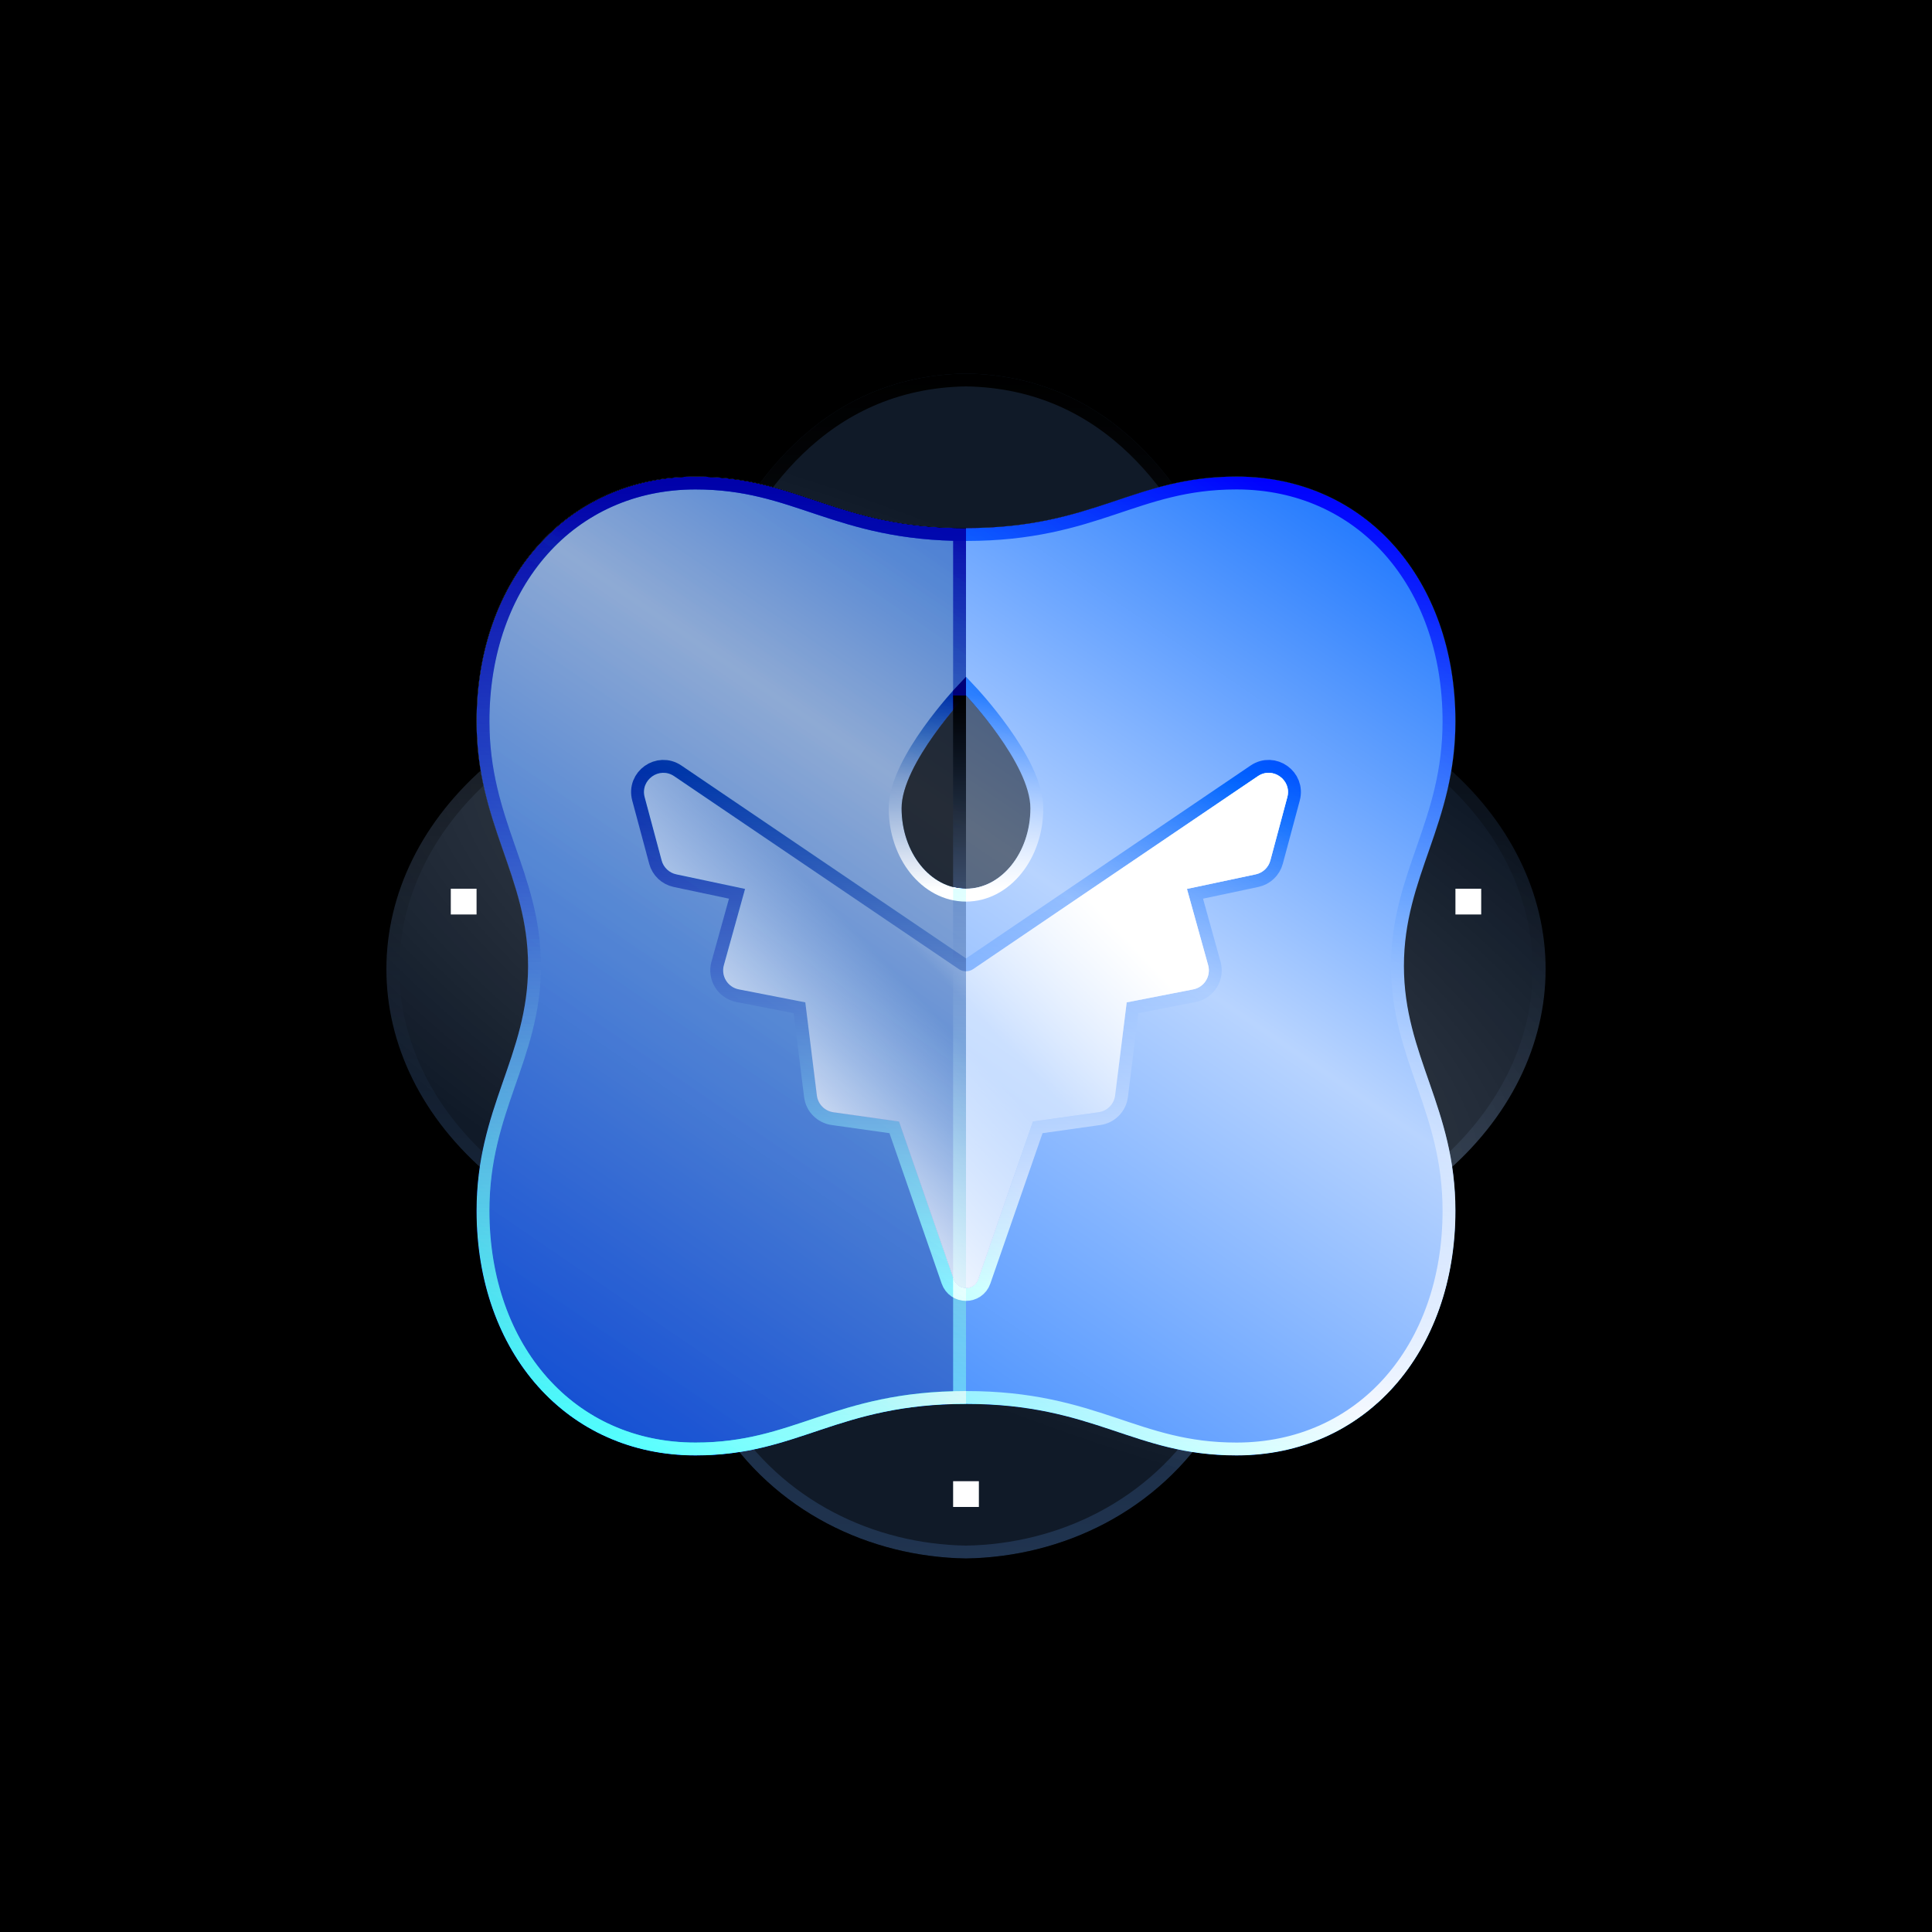
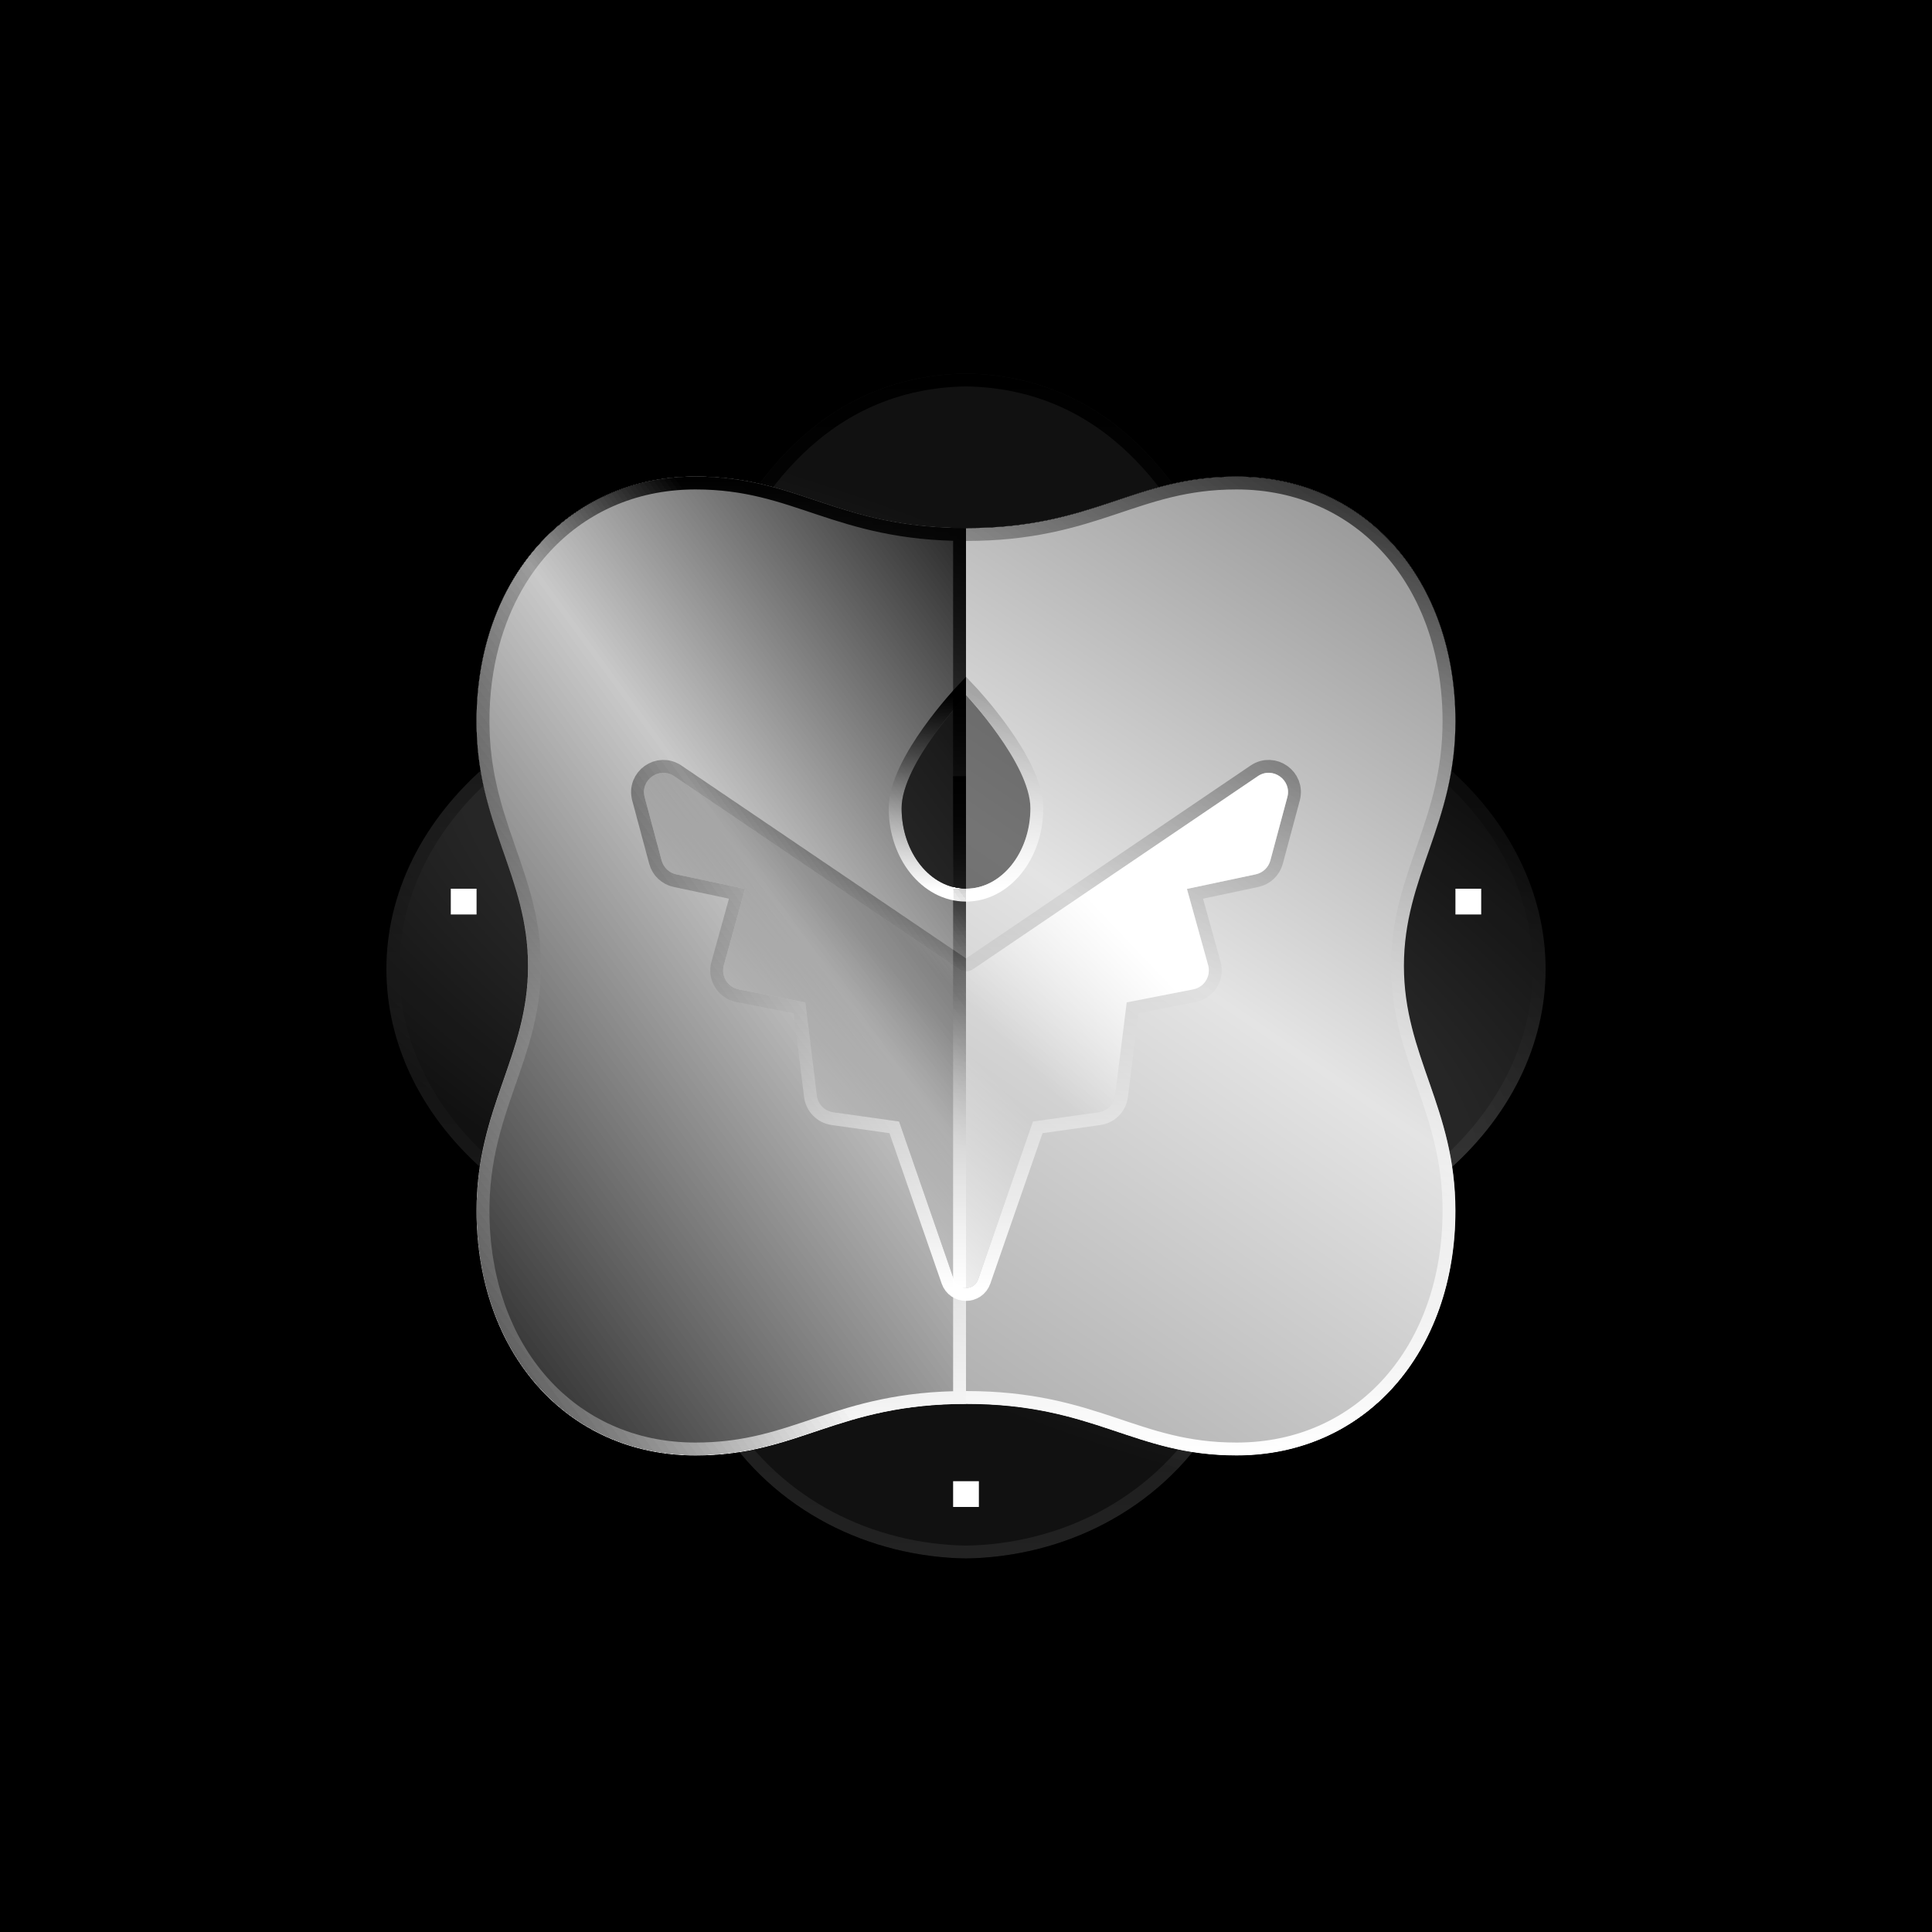
<svg xmlns="http://www.w3.org/2000/svg" width="150" height="150" viewBox="0 0 150 150" fill="none" data-name="G_8 Lazarus">
  <defs>
    <radialGradient id="hbbr1" cx="0" cy="0" r="1" gradientUnits="userSpaceOnUse" gradientTransform="matrix(-22.143 23 -66.065 -37.384 75 75)">
      <stop stop-color="#FFFFFF" />
      <stop offset="1" stop-color="#FFFFFF" stop-opacity="0" />
    </radialGradient>
    <linearGradient id="hbbg3" x1="75" y1="29" x2="75" y2="121" gradientUnits="userSpaceOnUse">
      <stop offset="0" stop-color="#000000" />
      <stop offset="1" stop-color="#FFFFFF" />
    </linearGradient>
    <clipPath id="hbbc2">
      <path d="M75 29C86.526 29.186 92.32 38.12 95.232 45.084C103.079 43.073 111.907 51.117 111.907 59.161C122.698 68.21 122.698 82.287 111.907 91.336C111.907 103.401 104.06 111.445 94.251 110.44C89.908 117.364 82.479 120.883 75 121C67.521 120.883 60.092 117.364 55.749 110.44C45.94 111.445 38.093 103.401 38.093 91.336C27.302 82.287 27.302 68.21 38.093 59.161C38.093 51.117 46.921 43.073 54.768 45.084C57.68 38.12 63.474 29.186 75 29Z" />
    </clipPath>
    <linearGradient id="hbbl4" x1="109.591" y1="37" x2="52.142" y2="121.023" gradientUnits="userSpaceOnUse">
-       <stop offset="0" stop-color="#116FFE" />
-       <stop offset="0.412" stop-color="#B8D4FF" />
-       <stop offset="1" stop-color="#116FFE" />
+       <stop offset="0" stop-color="#909090" />
+       <stop offset="0.412" stop-color="#E4E4E4" />
+       <stop offset="1" stop-color="#909090" />
    </linearGradient>
    <linearGradient id="hbbg6" x1="75" y1="37" x2="75" y2="113" gradientUnits="userSpaceOnUse">
      <stop offset="0" stop-color="#000000" />
      <stop offset="1" stop-color="#FFFFFF" />
    </linearGradient>
    <clipPath id="hbbc5">
      <path d="M75 41C85 41 88 37 96 37C106 37 113 45 113 56C113 64 109 68 109 75C109 82 113 86 113 94C113 105 106 113 96 113C88 113 85 109 75 109C65 109 62 113 54 113C44 113 37 105 37 94C37 86 41 82 41 75C41 68 37 64 37 56C37 45 44 37 54 37C62 37 65 41 75 41Z" />
    </clipPath>
-     <linearGradient id="hbbg8" x1="75" y1="37" x2="75" y2="113" gradientUnits="userSpaceOnUse">
+     <linearGradient id="hbbh7" x1="73.296" y1="37" x2="14.545" y2="79.963" gradientUnits="userSpaceOnUse">
+       <stop offset="0" stop-color="#909090" />
+       <stop offset="0.412" stop-color="#E4E4E4" />
+       <stop offset="1" stop-color="#909090" />
+     </linearGradient>
+     <linearGradient id="hbbg9" x1="75" y1="37" x2="75" y2="113" gradientUnits="userSpaceOnUse">
      <stop offset="0" stop-color="#000000" />
      <stop offset="1" stop-color="#FFFFFF" />
    </linearGradient>
-     <clipPath id="hbbc7">
+     <clipPath id="hbbc8">
      <path d="M75 109C65 109 62 113 54 113C44 113 37 105 37 94C37 86 41 82 41 75C41 68 37 64 37 56C37 45 44 37 54 37C62 37 65 41 75 41Z" />
-     </clipPath>
-     <linearGradient id="hbbg10" x1="75" y1="54" x2="75" y2="69" gradientUnits="userSpaceOnUse">
-       <stop offset="0" stop-color="#000000" />
-       <stop offset="1" stop-color="#FFFFFF" />
-     </linearGradient>
-     <clipPath id="hbbc9">
-       <path d="M-10 -10H160V160H-10ZM75 54C75 54 80 59.298 80 62.754C80 66.204 77.756 69 75 69C72.244 69 70 66.204 70 62.754C70 59.298 75 54 75 54Z" clip-rule="evenodd" fill-rule="evenodd" />
    </clipPath>
    <linearGradient id="hbbg11" x1="75" y1="54" x2="75" y2="69" gradientUnits="userSpaceOnUse">
      <stop offset="0" stop-color="#000000" />
      <stop offset="1" stop-color="#FFFFFF" />
    </linearGradient>
-     <linearGradient id="hbbq12" x1="85.95" y1="71.04" x2="62.65" y2="93.2" gradientUnits="userSpaceOnUse">
+     <clipPath id="hbbc10">
+       <path d="M-10 -10H160V160H-10ZM75 54C75 54 80 59.298 80 62.754C80 66.204 77.756 69 75 69C72.244 69 70 66.204 70 62.754C70 59.298 75 54 75 54Z" clip-rule="evenodd" fill-rule="evenodd" />
+     </clipPath>
+     <linearGradient id="hbbg12" x1="75" y1="54" x2="75" y2="69" gradientUnits="userSpaceOnUse">
+       <stop offset="0" stop-color="#000000" />
+       <stop offset="1" stop-color="#FFFFFF" />
+     </linearGradient>
+     <linearGradient id="hbbq13" x1="85.95" y1="71.04" x2="62.65" y2="93.2" gradientUnits="userSpaceOnUse">
      <stop offset="0" stop-color="#FFFFFF" />
      <stop offset="0.395" stop-color="#FFFFFF" stop-opacity="0.01" />
      <stop offset="0.465" stop-color="#FFFFFF" stop-opacity="0.01" />
      <stop offset="1" stop-color="#FFFFFF" />
    </linearGradient>
-     <linearGradient id="hbbg14" x1="75" y1="60" x2="75" y2="100" gradientUnits="userSpaceOnUse">
+     <linearGradient id="hbbg15" x1="75" y1="60" x2="75" y2="100" gradientUnits="userSpaceOnUse">
      <stop offset="0" stop-color="#000000" />
      <stop offset="1" stop-color="#FFFFFF" />
    </linearGradient>
-     <clipPath id="hbbc13">
+     <clipPath id="hbbc14">
      <path d="M-10 -10H160V160H-10ZM75 75.414C75.196 75.414 75.392 75.356 75.561 75.241L97.657 60.263C98.807 59.483 100.308 60.551 99.948 61.893L98.63 66.805C98.484 67.35 98.044 67.767 97.492 67.884L92.154 69.015L93.8 74.94C94.034 75.783 93.5 76.646 92.642 76.814L87.476 77.824L86.578 85.053C86.494 85.726 85.97 86.259 85.299 86.354L80.198 87.074L75.945 99.328C75.789 99.776 75.395 100 75 100C74.605 100 74.211 99.776 74.055 99.328L69.802 87.074L64.701 86.354C64.03 86.259 63.506 85.726 63.422 85.053L62.524 77.824L57.358 76.814C56.5 76.646 55.966 75.783 56.2 74.94L57.846 69.015L52.508 67.884C51.956 67.767 51.516 67.35 51.37 66.805L50.052 61.893C49.692 60.551 51.193 59.483 52.343 60.263L74.439 75.241C74.608 75.356 74.804 75.414 75 75.414Z" clip-rule="evenodd" fill-rule="evenodd" />
    </clipPath>
+     <linearGradient id="hbbg16" x1="75" y1="60" x2="75" y2="100" gradientUnits="userSpaceOnUse">
+       <stop offset="0" stop-color="#000000" />
+       <stop offset="1" stop-color="#FFFFFF" />
+     </linearGradient>
  </defs>
  <rect width="150" height="150" fill="#000000" data-l="bg" />
-   <path d="M75 29C86.526 29.186 92.32 38.12 95.232 45.084C103.079 43.073 111.907 51.117 111.907 59.161C122.698 68.21 122.698 82.287 111.907 91.336C111.907 103.401 104.06 111.445 94.251 110.44C89.908 117.364 82.479 120.883 75 121C67.521 120.883 60.092 117.364 55.749 110.44C45.94 111.445 38.093 103.401 38.093 91.336C27.302 82.287 27.302 68.21 38.093 59.161C38.093 51.117 46.921 43.073 54.768 45.084C57.68 38.12 63.474 29.186 75 29Z" fill="#69A4FF" fill-opacity="0.16" data-n="1" data-l="Plate" />
+   <path d="M75 29C86.526 29.186 92.32 38.12 95.232 45.084C103.079 43.073 111.907 51.117 111.907 59.161C122.698 68.21 122.698 82.287 111.907 91.336C111.907 103.401 104.06 111.445 94.251 110.44C89.908 117.364 82.479 120.883 75 121C67.521 120.883 60.092 117.364 55.749 110.44C45.94 111.445 38.093 103.401 38.093 91.336C27.302 82.287 27.302 68.21 38.093 59.161C38.093 51.117 46.921 43.073 54.768 45.084C57.68 38.12 63.474 29.186 75 29Z" fill="#949494" fill-opacity="0.12" data-n="1" data-l="Plate" />
  <path d="M75 29C86.526 29.186 92.32 38.12 95.232 45.084C103.079 43.073 111.907 51.117 111.907 59.161C122.698 68.21 122.698 82.287 111.907 91.336C111.907 103.401 104.06 111.445 94.251 110.44C89.908 117.364 82.479 120.883 75 121C67.521 120.883 60.092 117.364 55.749 110.44C45.94 111.445 38.093 103.401 38.093 91.336C27.302 82.287 27.302 68.21 38.093 59.161C38.093 51.117 46.921 43.073 54.768 45.084C57.68 38.12 63.474 29.186 75 29Z" fill="url(#hbbr1)" fill-opacity="0.2" data-n="1" data-l="Plate" />
  <path d="M75 29C86.526 29.186 92.32 38.12 95.232 45.084C103.079 43.073 111.907 51.117 111.907 59.161C122.698 68.21 122.698 82.287 111.907 91.336C111.907 103.401 104.06 111.445 94.251 110.44C89.908 117.364 82.479 120.883 75 121C67.521 120.883 60.092 117.364 55.749 110.44C45.94 111.445 38.093 103.401 38.093 91.336C27.302 82.287 27.302 68.21 38.093 59.161C38.093 51.117 46.921 43.073 54.768 45.084C57.68 38.12 63.474 29.186 75 29Z" fill="none" stroke="url(#hbbg3)" stroke-width="2" clip-path="url(#hbbc2)" style="mix-blend-mode:overlay" data-n="1" data-l="Plate" />
  <path d="M75 41C85 41 88 37 96 37C106 37 113 45 113 56C113 64 109 68 109 75C109 82 113 86 113 94C113 105 106 113 96 113C88 113 85 109 75 109C65 109 62 113 54 113C44 113 37 105 37 94C37 86 41 82 41 75C41 68 37 64 37 56C37 45 44 37 54 37C62 37 65 41 75 41Z" fill="url(#hbbl4)" data-n="2" data-l="Gem" />
  <path d="M75 41C85 41 88 37 96 37C106 37 113 45 113 56C113 64 109 68 109 75C109 82 113 86 113 94C113 105 106 113 96 113C88 113 85 109 75 109C65 109 62 113 54 113C44 113 37 105 37 94C37 86 41 82 41 75C41 68 37 64 37 56C37 45 44 37 54 37C62 37 65 41 75 41Z" fill="none" stroke="url(#hbbg6)" stroke-width="2" clip-path="url(#hbbc5)" style="mix-blend-mode:overlay" data-n="2" data-l="Gem" />
-   <path d="M75 109C65 109 62 113 54 113C44 113 37 105 37 94C37 86 41 82 41 75C41 68 37 64 37 56C37 45 44 37 54 37C62 37 65 41 75 41Z" fill="#000000" fill-opacity="0.18" style="mix-blend-mode:overlay" data-n="3" data-l="Gem facet" />
-   <path d="M75 109C65 109 62 113 54 113C44 113 37 105 37 94C37 86 41 82 41 75C41 68 37 64 37 56C37 45 44 37 54 37C62 37 65 41 75 41Z" fill="#000000" fill-opacity="0.17" style="mix-blend-mode:plus-darker" data-n="3" data-l="Gem facet" />
-   <path d="M75 109C65 109 62 113 54 113C44 113 37 105 37 94C37 86 41 82 41 75C41 68 37 64 37 56C37 45 44 37 54 37C62 37 65 41 75 41Z" fill="none" stroke="url(#hbbg8)" stroke-width="2" clip-path="url(#hbbc7)" style="mix-blend-mode:overlay" data-n="3" data-l="Gem facet" />
+   <path d="M75 109C65 109 62 113 54 113C44 113 37 105 37 94C37 86 41 82 41 75C41 68 37 64 37 56C37 45 44 37 54 37C62 37 65 41 75 41Z" fill="url(#hbbh7)" data-n="3" data-l="Gem facet" />
+   <path d="M75 109C65 109 62 113 54 113C44 113 37 105 37 94C37 86 41 82 41 75C41 68 37 64 37 56C37 45 44 37 54 37C62 37 65 41 75 41Z" fill="#000000" fill-opacity="1" style="mix-blend-mode:overlay" data-n="3" data-l="Gem facet" />
+   <path d="M75 109C65 109 62 113 54 113C44 113 37 105 37 94C37 86 41 82 41 75C41 68 37 64 37 56C37 45 44 37 54 37C62 37 65 41 75 41Z" fill="none" stroke="url(#hbbg9)" stroke-width="2" clip-path="url(#hbbc8)" style="mix-blend-mode:overlay" data-n="3" data-l="Gem facet" />
  <path d="M75 54C75 54 80 59.298 80 62.754C80 66.204 77.756 69 75 69C72.244 69 70 66.204 70 62.754C70 59.298 75 54 75 54Z" fill="#000000" fill-opacity="0.49" data-n="4" data-l="Recess" />
-   <path d="M75 54C75 54 80 59.298 80 62.754C80 66.204 77.756 69 75 69C72.244 69 70 66.204 70 62.754C70 59.298 75 54 75 54Z" fill="none" stroke="url(#hbbg10)" stroke-width="2" clip-path="url(#hbbc9)" style="mix-blend-mode:overlay" data-n="4" data-l="Recess" />
+   <path d="M75 54C75 54 80 59.298 80 62.754C80 66.204 77.756 69 75 69C72.244 69 70 66.204 70 62.754C70 59.298 75 54 75 54Z" fill="none" stroke="url(#hbbg11)" stroke-width="2" clip-path="url(#hbbc10)" style="mix-blend-mode:overlay" data-n="4" data-l="Recess" />
  <path d="M75 54L75 62.754L75 69C72.244 69 70 66.204 70 62.754C70 59.298 75 54 75 54Z" fill="#000000" fill-opacity="0.49" data-n="5" data-l="Left facet" />
-   <path d="M74 54H75V69H74Z" fill="url(#hbbg11)" style="mix-blend-mode:overlay" data-n="6" data-l="Facet seam" />
-   <path d="M75 75.414C75.196 75.414 75.392 75.356 75.561 75.241L97.657 60.263C98.807 59.483 100.308 60.551 99.948 61.893L98.63 66.805C98.484 67.35 98.044 67.767 97.492 67.884L92.154 69.015L93.8 74.94C94.034 75.783 93.5 76.646 92.642 76.814L87.476 77.824L86.578 85.053C86.494 85.726 85.97 86.259 85.299 86.354L80.198 87.074L75.945 99.328C75.789 99.776 75.395 100 75 100C74.605 100 74.211 99.776 74.055 99.328L69.802 87.074L64.701 86.354C64.03 86.259 63.506 85.726 63.422 85.053L62.524 77.824L57.358 76.814C56.5 76.646 55.966 75.783 56.2 74.94L57.846 69.015L52.508 67.884C51.956 67.767 51.516 67.35 51.37 66.805L50.052 61.893C49.692 60.551 51.193 59.483 52.343 60.263L74.439 75.241C74.608 75.356 74.804 75.414 75 75.414Z" fill="url(#hbbq12)" data-n="7" data-l="Glass" />
-   <path d="M75 75.414C75.196 75.414 75.392 75.356 75.561 75.241L97.657 60.263C98.807 59.483 100.308 60.551 99.948 61.893L98.63 66.805C98.484 67.35 98.044 67.767 97.492 67.884L92.154 69.015L93.8 74.94C94.034 75.783 93.5 76.646 92.642 76.814L87.476 77.824L86.578 85.053C86.494 85.726 85.97 86.259 85.299 86.354L80.198 87.074L75.945 99.328C75.789 99.776 75.395 100 75 100C74.605 100 74.211 99.776 74.055 99.328L69.802 87.074L64.701 86.354C64.03 86.259 63.506 85.726 63.422 85.053L62.524 77.824L57.358 76.814C56.5 76.646 55.966 75.783 56.2 74.94L57.846 69.015L52.508 67.884C51.956 67.767 51.516 67.35 51.37 66.805L50.052 61.893C49.692 60.551 51.193 59.483 52.343 60.263L74.439 75.241C74.608 75.356 74.804 75.414 75 75.414Z" fill="none" stroke="url(#hbbg14)" stroke-width="2" clip-path="url(#hbbc13)" style="mix-blend-mode:overlay" data-n="7" data-l="Glass" />
-   <path d="M75 75.414C75.196 75.414 75.392 75.356 75.561 75.241L97.657 60.263C98.807 59.483 100.308 60.551 99.948 61.893L98.63 66.805C98.484 67.35 98.044 67.767 97.492 67.884L92.154 69.015L93.8 74.94C94.034 75.783 93.5 76.646 92.642 76.814L87.476 77.824L86.578 85.053C86.494 85.726 85.97 86.259 85.299 86.354L80.198 87.074L75.945 99.328C75.789 99.776 75.395 100 75 100L75 99.328L75 87.074L75 86.354L75 85.053L75 77.824L75 76.814L75 74.94L75 69.015L75 67.884L75 66.805L75 61.893L75 60.263L75 75.241L75 75.414Z" fill="#FFFFFF" fill-opacity="0.5" style="mix-blend-mode:overlay" data-n="8" data-l="Right light" />
-   <rect x="74" y="115" width="2" height="2" fill="#FFFFFF" data-n="9" data-l="Dots" />
-   <rect x="113" y="69" width="2" height="2" fill="#FFFFFF" data-n="9" data-l="Dots" />
-   <rect x="35" y="69" width="2" height="2" fill="#FFFFFF" data-n="9" data-l="Dots" />
+   <path d="M74 54H75V69H74Z" fill="url(#hbbg12)" style="mix-blend-mode:overlay" data-n="6" data-l="Facet seam" />
+   <path d="M75 75.414C75.196 75.414 75.392 75.356 75.561 75.241L97.657 60.263C98.807 59.483 100.308 60.551 99.948 61.893L98.63 66.805C98.484 67.35 98.044 67.767 97.492 67.884L92.154 69.015L93.8 74.94C94.034 75.783 93.5 76.646 92.642 76.814L87.476 77.824L86.578 85.053C86.494 85.726 85.97 86.259 85.299 86.354L80.198 87.074L75.945 99.328C75.789 99.776 75.395 100 75 100C74.605 100 74.211 99.776 74.055 99.328L69.802 87.074L64.701 86.354C64.03 86.259 63.506 85.726 63.422 85.053L62.524 77.824L57.358 76.814C56.5 76.646 55.966 75.783 56.2 74.94L57.846 69.015L52.508 67.884C51.956 67.767 51.516 67.35 51.37 66.805L50.052 61.893C49.692 60.551 51.193 59.483 52.343 60.263L74.439 75.241C74.608 75.356 74.804 75.414 75 75.414Z" fill="url(#hbbq13)" data-n="7" data-l="Glass" />
+   <path d="M75 75.414C75.196 75.414 75.392 75.356 75.561 75.241L97.657 60.263C98.807 59.483 100.308 60.551 99.948 61.893L98.63 66.805C98.484 67.35 98.044 67.767 97.492 67.884L92.154 69.015L93.8 74.94C94.034 75.783 93.5 76.646 92.642 76.814L87.476 77.824L86.578 85.053C86.494 85.726 85.97 86.259 85.299 86.354L80.198 87.074L75.945 99.328C75.789 99.776 75.395 100 75 100C74.605 100 74.211 99.776 74.055 99.328L69.802 87.074L64.701 86.354C64.03 86.259 63.506 85.726 63.422 85.053L62.524 77.824L57.358 76.814C56.5 76.646 55.966 75.783 56.2 74.94L57.846 69.015L52.508 67.884C51.956 67.767 51.516 67.35 51.37 66.805L50.052 61.893C49.692 60.551 51.193 59.483 52.343 60.263L74.439 75.241C74.608 75.356 74.804 75.414 75 75.414Z" fill="none" stroke="url(#hbbg15)" stroke-width="2" clip-path="url(#hbbc14)" style="mix-blend-mode:overlay" data-n="7" data-l="Glass" />
+   <path d="M75 75.414L75 75.241L75 60.263L75 61.893L75 66.805L75 67.884L75 69.015L75 74.94L75 76.814L75 77.824L75 85.053L75 86.354L75 87.074L75 99.328L75 100C74.605 100 74.211 99.776 74.055 99.328L69.802 87.074L64.701 86.354C64.03 86.259 63.506 85.726 63.422 85.053L62.524 77.824L57.358 76.814C56.5 76.646 55.966 75.783 56.2 74.94L57.846 69.015L52.508 67.884C51.956 67.767 51.516 67.35 51.37 66.805L50.052 61.893C49.692 60.551 51.193 59.483 52.343 60.263L74.439 75.241C74.608 75.356 74.804 75.414 75 75.414Z" fill="#000000" fill-opacity="0.2" data-n="8" data-l="Left facet" />
+   <path d="M74 60.263H75V100H74Z" fill="url(#hbbg16)" style="mix-blend-mode:overlay" data-n="9" data-l="Facet seam" />
+   <rect x="74" y="115" width="2" height="2" fill="#FFFFFF" data-n="10" data-l="Dots" />
+   <rect x="113" y="69" width="2" height="2" fill="#FFFFFF" data-n="10" data-l="Dots" />
+   <rect x="35" y="69" width="2" height="2" fill="#FFFFFF" data-n="10" data-l="Dots" />
</svg>
